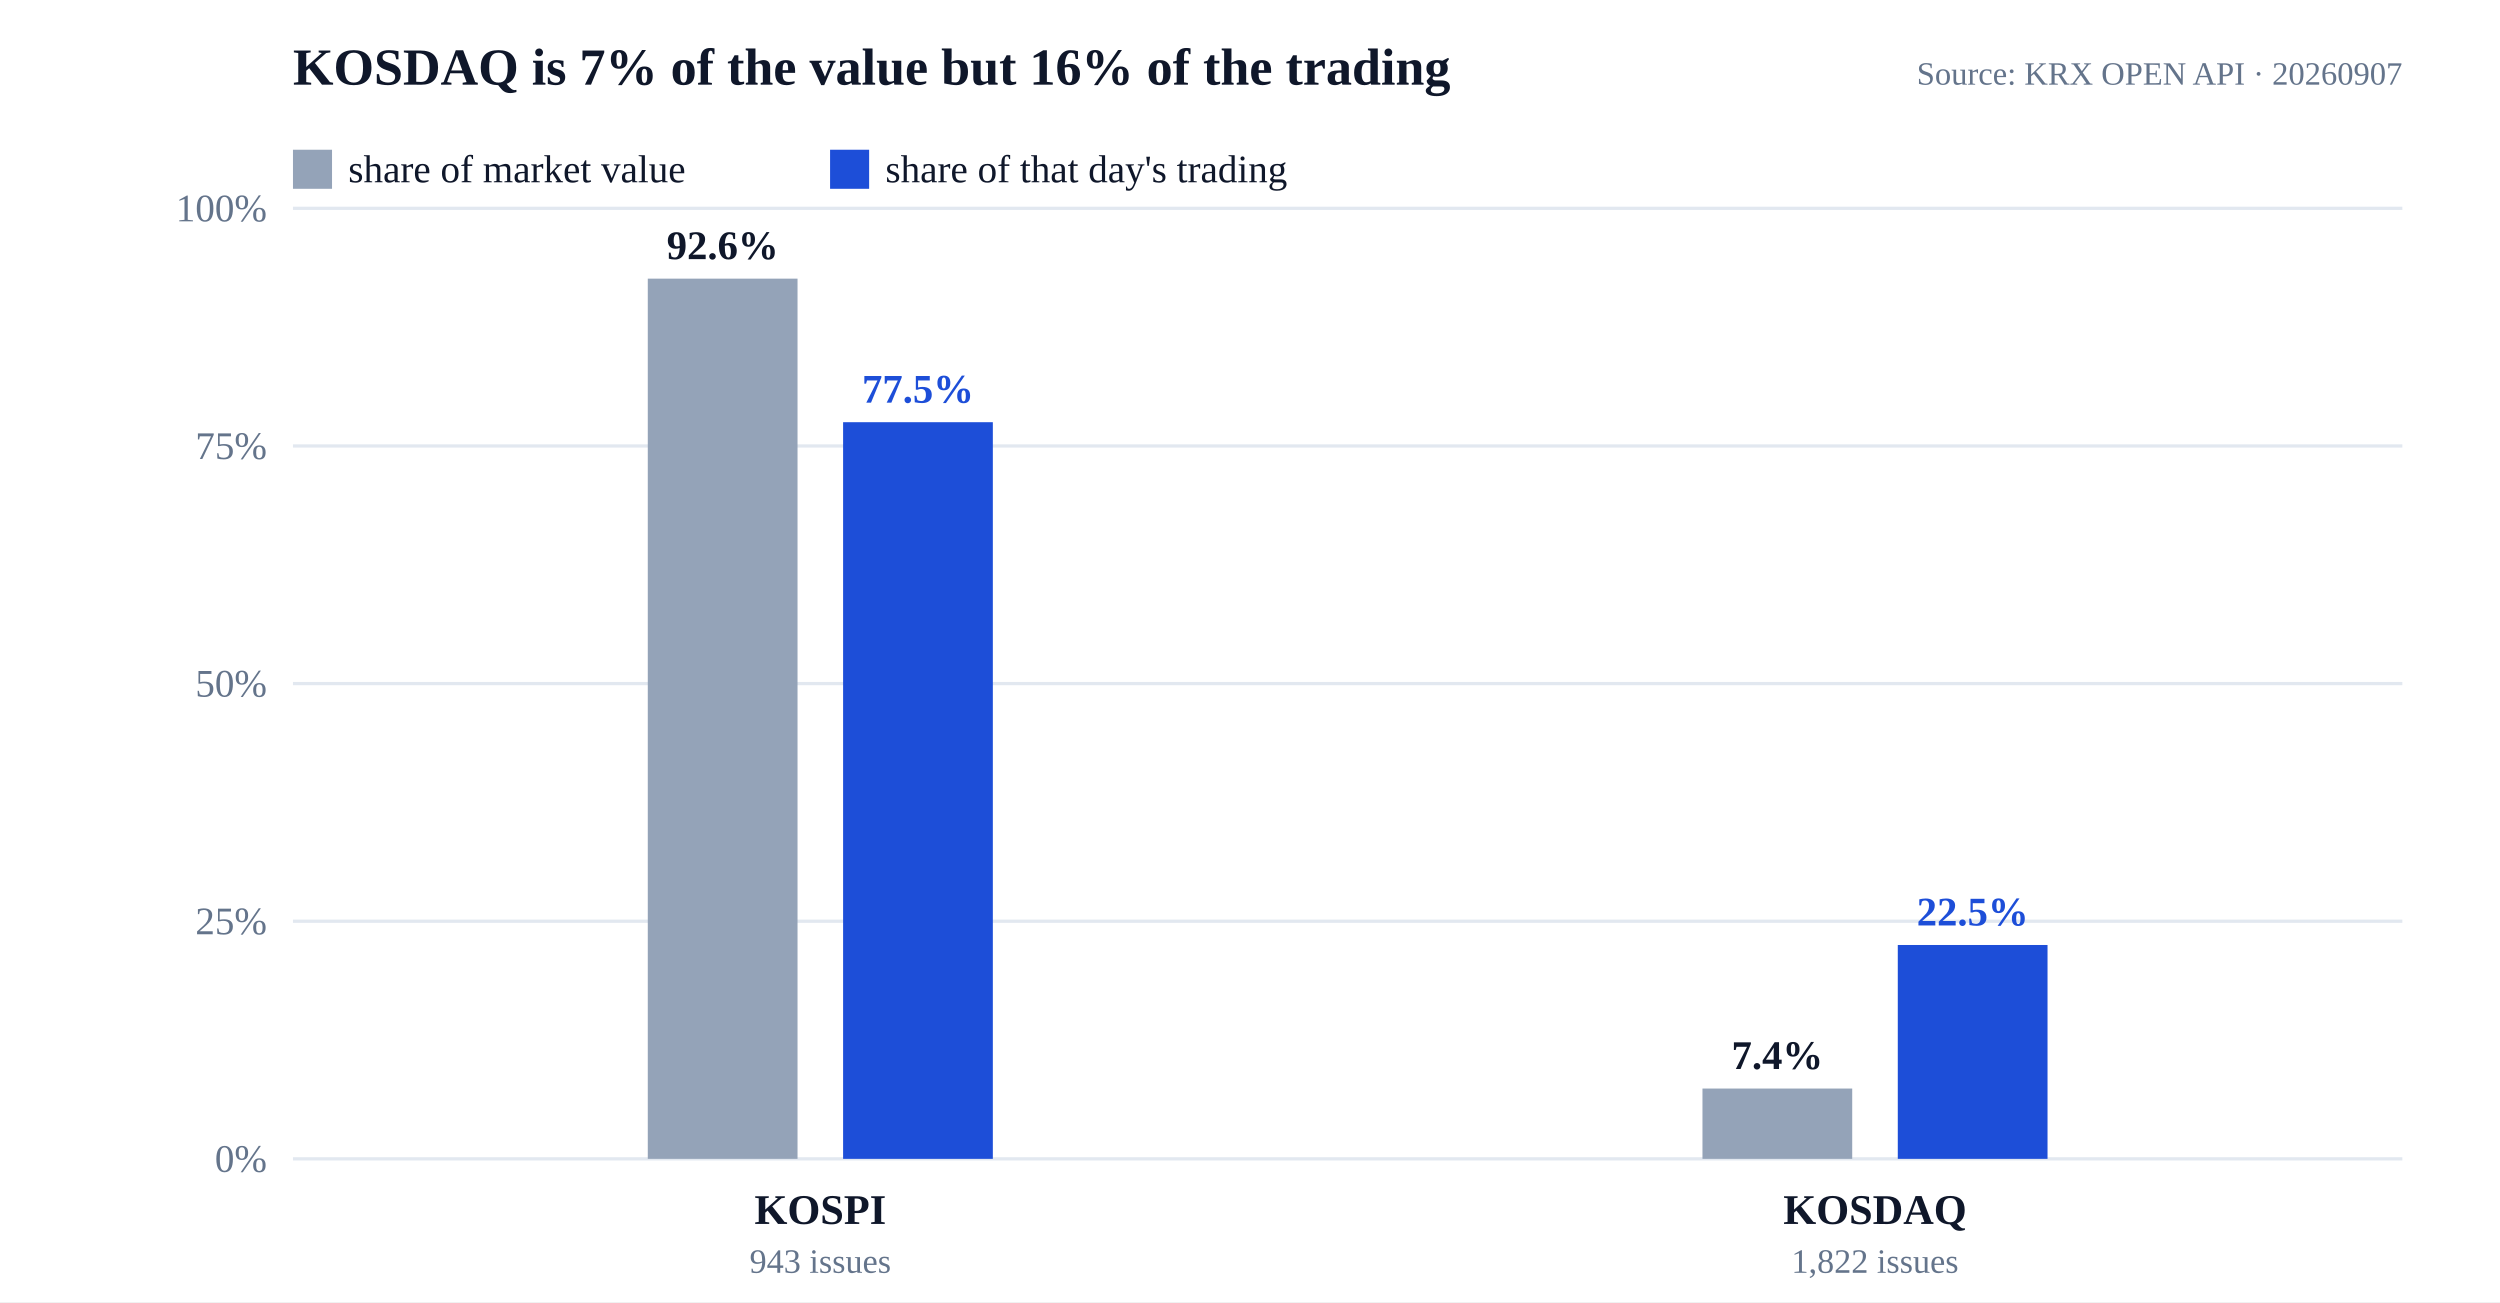
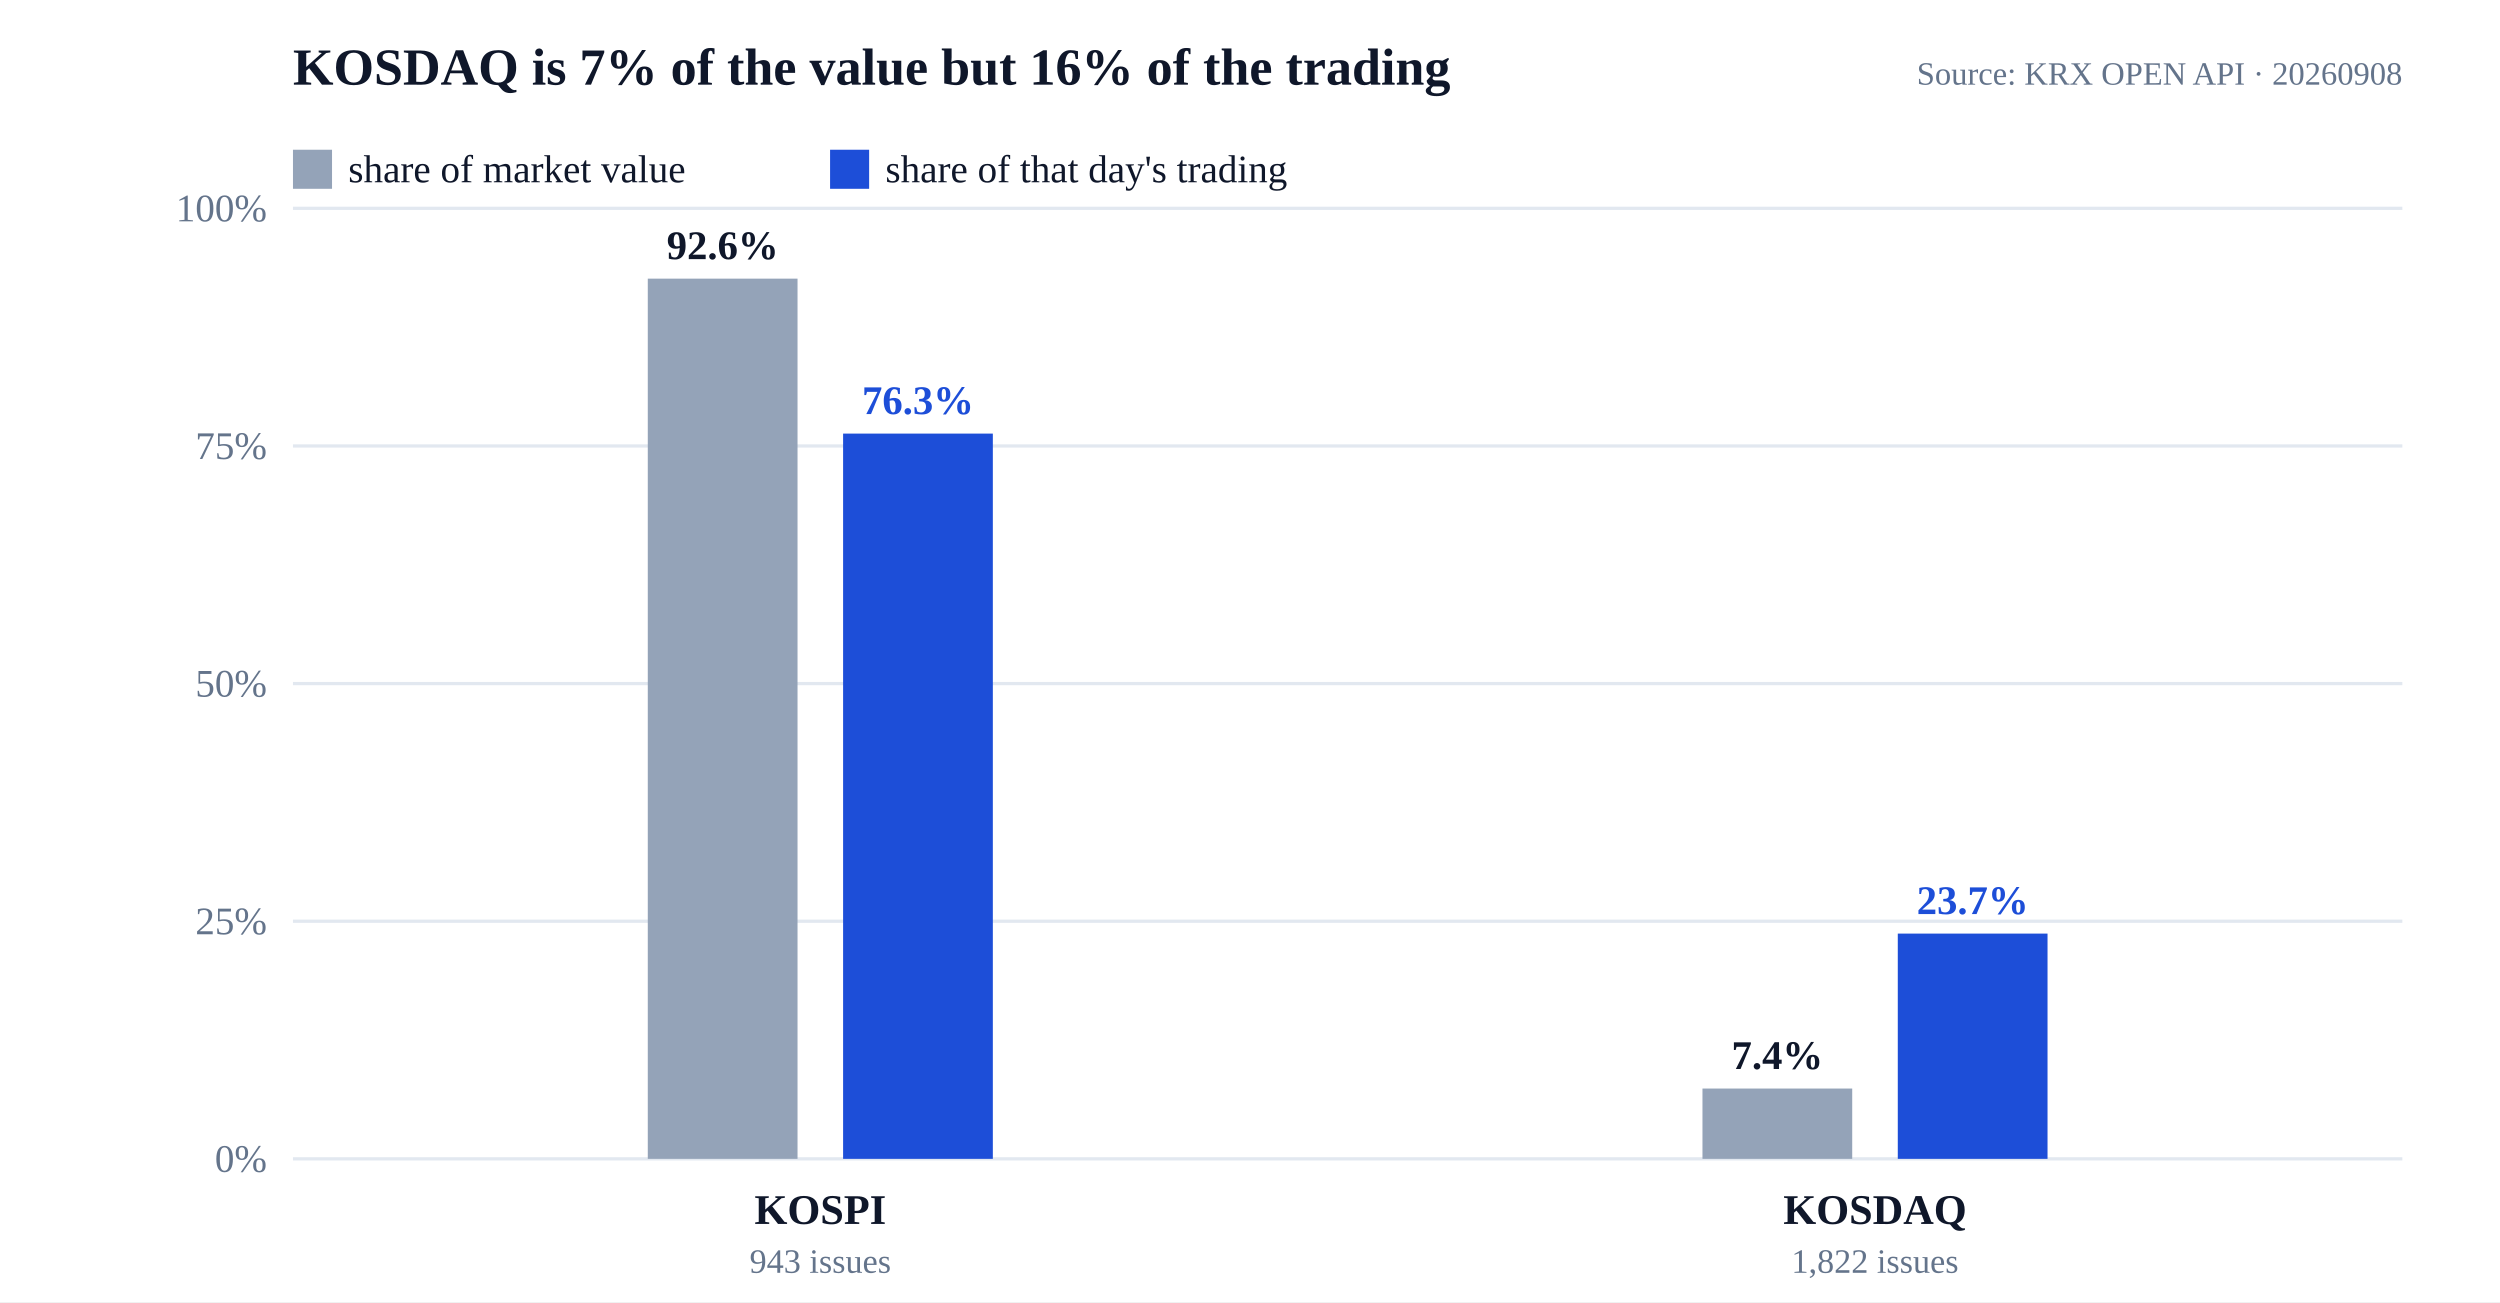
<svg xmlns="http://www.w3.org/2000/svg" viewBox="0 0 768 400" font-family="Georgia,'Times New Roman',serif" role="img" aria-label="KOSPI and KOSDAQ share of market value versus share of daily trading value">
  <rect width="768" height="400" fill="#ffffff" />
  <text x="90" y="26" font-size="16" font-weight="700" fill="#0f172a">KOSDAQ is 7% of the value but 16% of the trading</text>
-   <text x="738" y="26" text-anchor="end" font-size="10" fill="#64748b">Source: KRX OPEN API · 20260907</text>
+   <text x="738" y="26" text-anchor="end" font-size="10" fill="#64748b">Source: KRX OPEN API · 20260908</text>
  <rect x="90" y="46" width="12" height="12" fill="#94a3b8" />
  <text x="107" y="56" font-size="12" fill="#0f172a">share of market value</text>
  <rect x="255" y="46" width="12" height="12" fill="#1d4ed8" />
  <text x="272" y="56" font-size="12" fill="#0f172a">share of that day's trading</text>
  <line x1="90" y1="356" x2="738" y2="356" stroke="#e2e8f0" />
  <text x="82" y="360" text-anchor="end" font-size="12" fill="#64748b">0%</text>
  <line x1="90" y1="283" x2="738" y2="283" stroke="#e2e8f0" />
  <text x="82" y="287" text-anchor="end" font-size="12" fill="#64748b">25%</text>
  <line x1="90" y1="210" x2="738" y2="210" stroke="#e2e8f0" />
  <text x="82" y="214" text-anchor="end" font-size="12" fill="#64748b">50%</text>
  <line x1="90" y1="137" x2="738" y2="137" stroke="#e2e8f0" />
  <text x="82" y="141" text-anchor="end" font-size="12" fill="#64748b">75%</text>
  <line x1="90" y1="64" x2="738" y2="64" stroke="#e2e8f0" />
  <text x="82" y="68" text-anchor="end" font-size="12" fill="#64748b">100%</text>
  <rect x="199.0" y="85.6" width="46" height="270.4" fill="#94a3b8" />
  <text x="222.0" y="79.6" text-anchor="middle" font-size="12.5" font-weight="700" fill="#0f172a">92.6%</text>
-   <rect x="259.0" y="129.7" width="46" height="226.3" fill="#1d4ed8" />
-   <text x="282.0" y="123.7" text-anchor="middle" font-size="12.5" font-weight="700" fill="#1d4ed8">77.5%</text>
+   <rect x="259.0" y="133.2" width="46" height="222.8" fill="#1d4ed8" />
+   <text x="282.0" y="127.2" text-anchor="middle" font-size="12.5" font-weight="700" fill="#1d4ed8">76.3%</text>
  <text x="252.0" y="376" text-anchor="middle" font-size="13" font-weight="700" fill="#0f172a">KOSPI</text>
  <text x="252.0" y="391" text-anchor="middle" font-size="10.5" fill="#64748b">943 issues</text>
  <rect x="523.0" y="334.4" width="46" height="21.6" fill="#94a3b8" />
  <text x="546.0" y="328.4" text-anchor="middle" font-size="12.5" font-weight="700" fill="#0f172a">7.4%</text>
-   <rect x="583.0" y="290.3" width="46" height="65.7" fill="#1d4ed8" />
-   <text x="606.0" y="284.3" text-anchor="middle" font-size="12.5" font-weight="700" fill="#1d4ed8">22.5%</text>
+   <rect x="583.0" y="286.8" width="46" height="69.2" fill="#1d4ed8" />
+   <text x="606.0" y="280.8" text-anchor="middle" font-size="12.5" font-weight="700" fill="#1d4ed8">23.7%</text>
  <text x="576.0" y="376" text-anchor="middle" font-size="13" font-weight="700" fill="#0f172a">KOSDAQ</text>
  <text x="576.0" y="391" text-anchor="middle" font-size="10.5" fill="#64748b">1,822 issues</text>
</svg>
